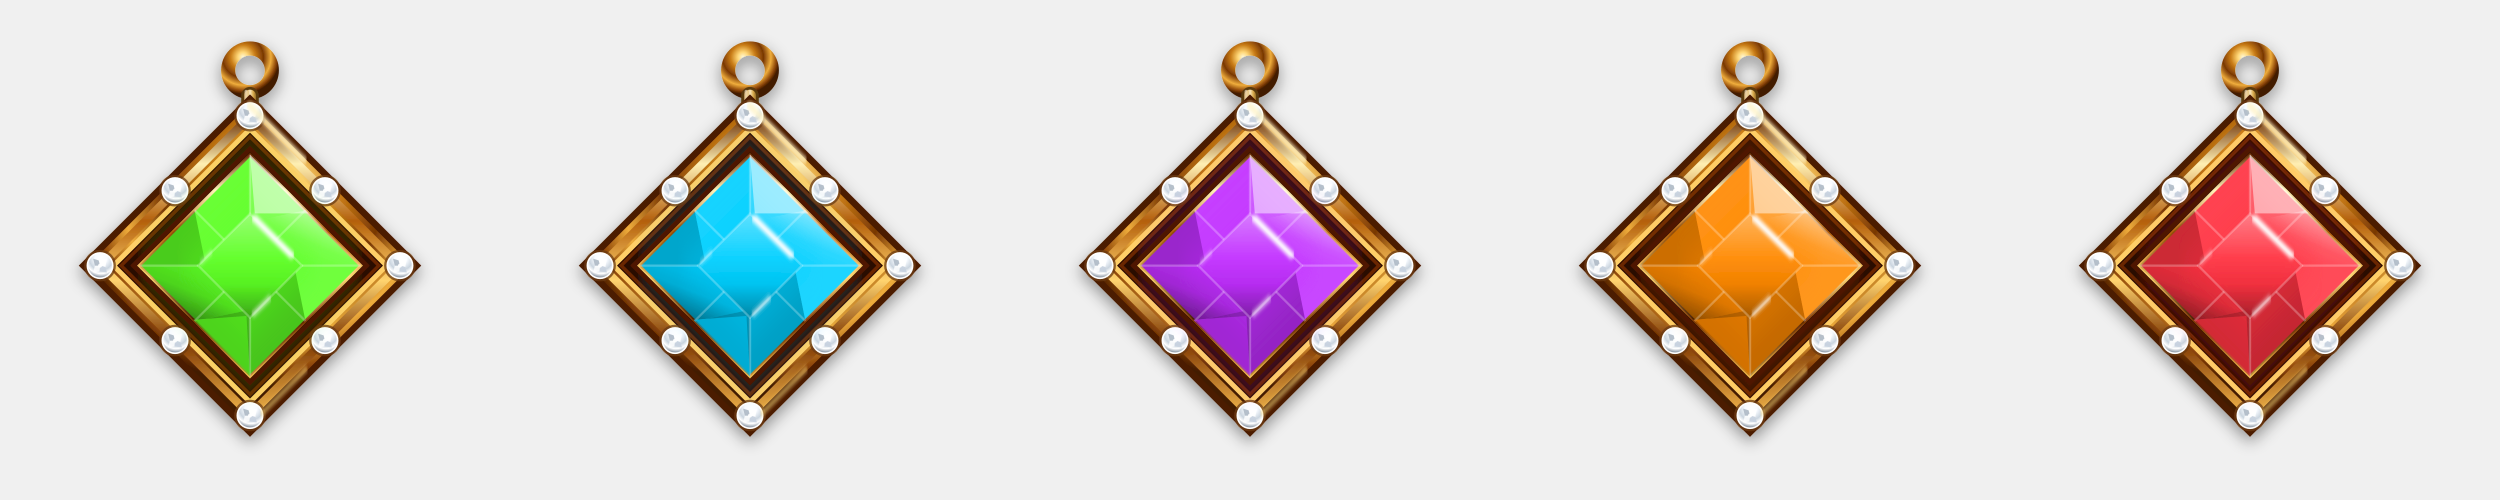
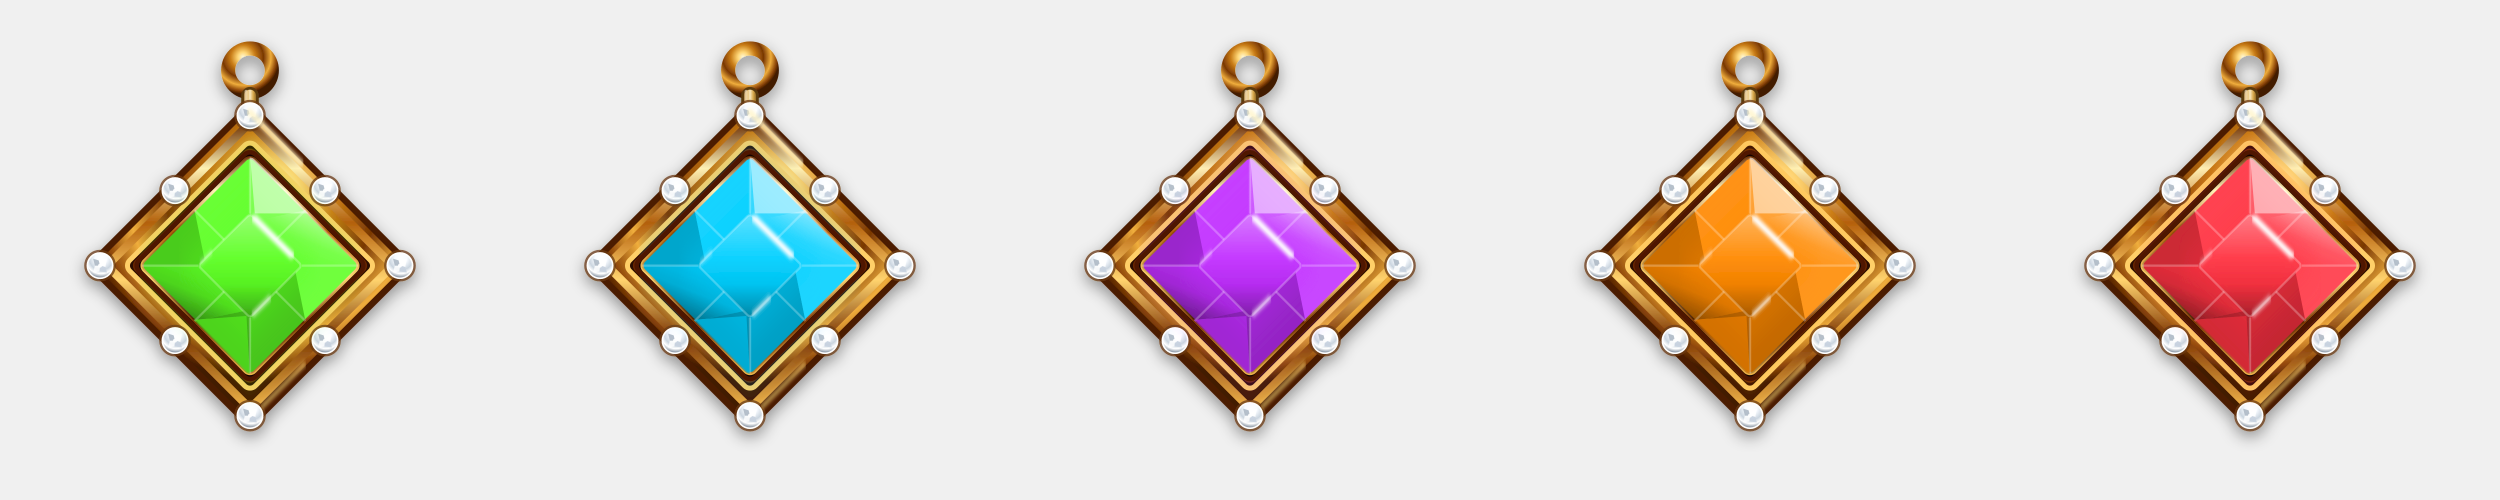
<svg xmlns="http://www.w3.org/2000/svg" xmlns:xlink="http://www.w3.org/1999/xlink" width="320" height="64" viewBox="0 0 320 64" role="img" aria-labelledby="title desc">
  <view id="sessions" viewBox="0 0 64 64" />
  <view id="consultations" viewBox="64 0 64 64" />
  <view id="content" viewBox="128 0 64 64" />
  <view id="notes" viewBox="192 0 64 64" />
  <view id="info" viewBox="256 0 64 64" />
  <defs>
    <radialGradient id="gold-face" cx=".34" cy=".2" r=".84">
      <stop offset="0" stop-color="#FFF8D7" />
      <stop offset=".14" stop-color="#FFD777" />
      <stop offset=".34" stop-color="#C77A14" />
      <stop offset=".56" stop-color="#793804" />
      <stop offset=".76" stop-color="#EFAD3C" />
      <stop offset=".91" stop-color="#8E4709" />
      <stop offset="1" stop-color="#431A00" />
    </radialGradient>
    <linearGradient id="gold-edge" x1="0" y1="0" x2="1" y2="1">
      <stop offset="0" stop-color="#6B2C00" />
      <stop offset=".16" stop-color="#FFF0B3" />
      <stop offset=".35" stop-color="#B45F0B" />
      <stop offset=".55" stop-color="#FFD36E" />
      <stop offset=".75" stop-color="#7D3603" />
      <stop offset="1" stop-color="#F1B54A" />
    </linearGradient>
    <linearGradient id="rod-metal" x1="0" y1="0" x2="1" y2="0">
      <stop offset="0" stop-color="#6E4A16" />
      <stop offset=".28" stop-color="#D8A94A" />
      <stop offset=".5" stop-color="#F9EAC2" />
      <stop offset=".72" stop-color="#D8A94A" />
      <stop offset="1" stop-color="#6E4A16" />
    </linearGradient>
    <radialGradient id="pave-diamond" cx=".32" cy=".26" r=".75">
      <stop offset="0" stop-color="#FFFFFF" />
      <stop offset=".32" stop-color="#F8FBFF" />
      <stop offset=".63" stop-color="#CBD5DF" />
      <stop offset=".82" stop-color="#FFFFFF" />
      <stop offset="1" stop-color="#929DAA" />
    </radialGradient>
    <linearGradient id="facet-light" x1="0" y1="0" x2="1" y2="1">
      <stop offset="0" stop-color="#FFFFFF" stop-opacity=".72" />
      <stop offset=".48" stop-color="#FFFFFF" stop-opacity=".2" />
      <stop offset="1" stop-color="#FFFFFF" stop-opacity="0" />
    </linearGradient>
    <linearGradient id="facet-dark" x1="0" y1="0" x2="1" y2="1">
      <stop offset="0" stop-color="#000000" stop-opacity="0" />
      <stop offset=".55" stop-color="#000000" stop-opacity=".18" />
      <stop offset="1" stop-color="#000000" stop-opacity=".62" />
    </linearGradient>
    <linearGradient id="table-sheen" x1="0" y1="0" x2="1" y2="1">
      <stop offset="0" stop-color="#FFFFFF" stop-opacity=".5" />
      <stop offset=".42" stop-color="#FFFFFF" stop-opacity=".08" />
      <stop offset=".68" stop-color="#000000" stop-opacity=".08" />
      <stop offset="1" stop-color="#000000" stop-opacity=".48" />
    </linearGradient>
    <filter id="pendant-shadow" x="-45%" y="-35%" width="190%" height="180%">
      <feGaussianBlur in="SourceAlpha" stdDeviation="1.05" result="blur" />
      <feOffset in="blur" dy=".75" result="off" />
      <feComponentTransfer in="off" result="shadow">
        <feFuncA type="linear" slope=".4" />
      </feComponentTransfer>
      <feMerge>
        <feMergeNode in="shadow" />
        <feMergeNode in="SourceGraphic" />
      </feMerge>
    </filter>
    <filter id="stone-haze" x="-45%" y="-45%" width="190%" height="190%">
      <feGaussianBlur stdDeviation="1.25" />
    </filter>
    <filter id="edge-glint" x="-40%" y="-80%" width="180%" height="260%">
      <feGaussianBlur stdDeviation=".22" />
    </filter>
+     <clipPath id="stone-clip" clipPathUnits="userSpaceOnUse">
+       <rect x="-8.65" y="-8.65" width="17.3" height="17.3" rx=".76" />
+     </clipPath>
    <g id="pave-jewel">
      <circle r="1.75" fill="#6A3A12" opacity=".76" />
      <circle r="1.4" fill="url(#pave-diamond)" stroke="#FFFFFF" stroke-width=".18" />
      <path d="M0,-1.08 .52,-.3 0,0 -.52,-.3Z" fill="#FFFFFF" opacity=".96" />
      <path d="M1.08,0 .4,.5 0,0 .52,-.3Z" fill="#C7D2DF" opacity=".88" />
      <path d="M0,1.08 -.4,.4 0,0 .4,.5Z" fill="#FFFFFF" opacity=".82" />
      <path d="M-1.08,0 -.52,-.3 0,0 -.4,.4Z" fill="#AEB9C5" opacity=".9" />
      <circle r=".22" fill="#FFFFFF" opacity=".94" />
    </g>
    <g id="pendant-chrome">
      <circle cx="32" cy="9" r="2.8" fill="none" stroke="url(#gold-face)" stroke-width="1.8" />
      <rect x="31.05" y="11.3" width="1.9" height="5.4" rx=".95" fill="url(#rod-metal)" stroke="#5A3B10" stroke-width=".35" />
      <line x1="31.5" y1="11.7" x2="31.5" y2="16" stroke="#FCEFD8" stroke-width=".4" stroke-linecap="round" opacity=".6" />
      <g transform="translate(32 34) rotate(45) scale(1.16)">
-         <rect x="-13" y="-13" width="26" height="26" fill="url(#gold-face)" stroke="#4B1A00" stroke-width=".72" />
-         <rect x="-11.65" y="-11.65" width="23.3" height="23.3" fill="none" stroke="url(#gold-edge)" stroke-width=".9" />
-         <rect x="-10.65" y="-10.65" width="21.3" height="21.3" fill="#2C0A00" stroke="#FFCF68" stroke-width=".55" />
-         <rect x="-10.05" y="-10.05" width="20.1" height="20.1" fill="none" stroke="#6A2702" stroke-width=".38" />
+         <rect x="-12.5" y="-12.5" width="25" height="25" rx="1.05" fill="url(#gold-face)" stroke="#4B1A00" stroke-width=".72" />
+         <rect x="-11.15" y="-11.15" width="22.3" height="22.3" rx=".92" fill="none" stroke="url(#gold-edge)" stroke-width=".9" />
+         <rect x="-9.8" y="-9.8" width="19.6" height="19.6" rx=".82" fill="#2C0A00" stroke="#FFCF68" stroke-width=".55" />
+         <rect x="-9.2" y="-9.2" width="18.4" height="18.4" rx=".68" fill="none" stroke="#6A2702" stroke-width=".38" />
        <use href="#pave-jewel" xlink:href="#pave-jewel" transform="translate(-11.7 -11.7)" />
        <use href="#pave-jewel" xlink:href="#pave-jewel" transform="translate(0 -11.7)" />
        <use href="#pave-jewel" xlink:href="#pave-jewel" transform="translate(11.7 -11.7)" />
        <use href="#pave-jewel" xlink:href="#pave-jewel" transform="translate(11.7 0)" />
        <use href="#pave-jewel" xlink:href="#pave-jewel" transform="translate(11.7 11.7)" />
        <use href="#pave-jewel" xlink:href="#pave-jewel" transform="translate(0 11.7)" />
        <use href="#pave-jewel" xlink:href="#pave-jewel" transform="translate(-11.7 11.7)" />
        <use href="#pave-jewel" xlink:href="#pave-jewel" transform="translate(-11.7 0)" />
-         <path d="M-12.45 -12.45 H-4.1" stroke="#FFF4C8" stroke-width=".72" stroke-linecap="round" opacity=".78" filter="url(#edge-glint)" />
-         <path d="M12.45 3.8 V10.5" stroke="#FFD978" stroke-width=".52" stroke-linecap="round" opacity=".58" filter="url(#edge-glint)" />
+         <path d="M-11.95 -11.95 H-4.1" stroke="#FFF4C8" stroke-width=".72" stroke-linecap="round" opacity=".78" filter="url(#edge-glint)" />
+         <path d="M11.95 3.55 V9.9" stroke="#FFD978" stroke-width=".52" stroke-linecap="round" opacity=".58" filter="url(#edge-glint)" />
      </g>
    </g>
    <g id="pendant-stone">
      <g transform="translate(32 34) rotate(45) scale(1.16)">
-         <rect x="-8.9" y="-8.9" width="17.8" height="17.8" fill="currentColor" opacity=".36" filter="url(#stone-haze)" />
-         <rect x="-9.1" y="-9.1" width="18.2" height="18.2" fill="#160500" stroke="#4F1700" stroke-width=".5" />
-         <rect x="-8.65" y="-8.65" width="17.3" height="17.3" fill="currentColor" stroke="url(#gold-edge)" stroke-width=".34" />
-         <path d="M-8.65-8.65H0L-3.45-3.45Z" fill="#FFFFFF" opacity=".26" />
-         <path d="M0-8.65H8.65L3.45-3.45H-3.45Z" fill="url(#facet-light)" opacity=".88" />
-         <path d="M8.65-8.65V0L3.45-3.45Z" fill="#FFFFFF" opacity=".12" />
-         <path d="M8.65 0V8.65L3.45 3.45V-3.45Z" fill="#000000" opacity=".23" />
-         <path d="M8.65 8.65H0L3.45 3.45Z" fill="#000000" opacity=".38" />
-         <path d="M0 8.65H-8.65L-3.45 3.45H3.45Z" fill="url(#facet-dark)" opacity=".92" />
-         <path d="M-8.65 8.65V0L-3.45 3.45Z" fill="#000000" opacity=".2" />
-         <path d="M-8.65 0V-8.65L-3.45-3.45V3.45Z" fill="#FFFFFF" opacity=".08" />
-         <rect x="-4.05" y="-4.05" width="8.1" height="8.1" fill="currentColor" />
-         <rect x="-4.05" y="-4.05" width="8.1" height="8.1" fill="url(#table-sheen)" />
-         <rect x="-5.7" y="-5.7" width="11.4" height="11.4" fill="currentColor" opacity=".28" filter="url(#stone-haze)" />
-         <g fill="none" stroke="#FFFFFF" stroke-opacity=".25" stroke-width=".25">
-           <rect x="-4.05" y="-4.05" width="8.1" height="8.1" />
-           <path d="M-8.65-8.65-4.05-4.05M8.65-8.65 4.05-4.05M8.65 8.65 4.05 4.05M-8.65 8.65-4.05 4.05" />
-           <path d="M0-8.65V-4.05M8.65 0H4.05M0 8.65V4.05M-8.65 0H-4.05" />
+         <rect x="-8.9" y="-8.9" width="17.8" height="17.8" rx=".8" fill="currentColor" opacity=".36" filter="url(#stone-haze)" />
+         <rect x="-9.1" y="-9.1" width="18.2" height="18.2" rx=".88" fill="#160500" stroke="#4F1700" stroke-width=".5" />
+         <rect x="-8.65" y="-8.65" width="17.3" height="17.3" rx=".76" fill="currentColor" stroke="url(#gold-edge)" stroke-width=".34" />
+         <g clip-path="url(#stone-clip)">
+           <path d="M-8.65-8.65H0L-3.45-3.45Z" fill="#FFFFFF" opacity=".26" />
+           <path d="M0-8.65H8.65L3.45-3.45H-3.45Z" fill="url(#facet-light)" opacity=".88" />
+           <path d="M8.65-8.65V0L3.45-3.45Z" fill="#FFFFFF" opacity=".12" />
+           <path d="M8.65 0V8.65L3.45 3.45V-3.45Z" fill="#000000" opacity=".23" />
+           <path d="M8.65 8.65H0L3.45 3.45Z" fill="#000000" opacity=".38" />
+           <path d="M0 8.65H-8.65L-3.45 3.45H3.45Z" fill="url(#facet-dark)" opacity=".92" />
+           <path d="M-8.65 8.65V0L-3.45 3.45Z" fill="#000000" opacity=".2" />
+           <path d="M-8.65 0V-8.65L-3.45-3.45V3.45Z" fill="#FFFFFF" opacity=".08" />
+           <rect x="-4.05" y="-4.05" width="8.1" height="8.1" rx=".38" fill="currentColor" />
+           <rect x="-4.05" y="-4.05" width="8.1" height="8.1" rx=".38" fill="url(#table-sheen)" />
+           <rect x="-5.7" y="-5.7" width="11.4" height="11.4" rx=".52" fill="currentColor" opacity=".28" filter="url(#stone-haze)" />
+           <g fill="none" stroke="#FFFFFF" stroke-opacity=".25" stroke-width=".25">
+             <rect x="-4.05" y="-4.05" width="8.1" height="8.1" rx=".38" />
+             <path d="M-8.65-8.65-4.05-4.05M8.65-8.65 4.05-4.05M8.65 8.65 4.05 4.05M-8.65 8.65-4.05 4.05" />
+             <path d="M0-8.65V-4.05M8.65 0H4.05M0 8.65V4.05M-8.65 0H-4.05" />
+           </g>
+           <path d="M-8.65-8.65H.5L-3.7-4.45Z" fill="#FFFFFF" opacity=".48" />
+           <path d="M8.65 8.65H-.2L3.65 4.2Z" fill="currentColor" opacity=".55" />
+           <path d="M-3.25-4.05H2.35" stroke="#FFFFFF" stroke-width=".72" stroke-linecap="round" opacity=".92" filter="url(#edge-glint)" />
+           <path d="M4.05 1.1V3.45" stroke="#FFFFFF" stroke-width=".52" stroke-linecap="round" opacity=".6" filter="url(#edge-glint)" />
+           <path d="M-4.05 2.05V3.55" stroke="#FFFFFF" stroke-width=".38" stroke-linecap="round" opacity=".42" filter="url(#edge-glint)" />
        </g>
-         <path d="M-8.65-8.65H.5L-3.7-4.45Z" fill="#FFFFFF" opacity=".48" />
-         <path d="M8.65 8.65H-.2L3.65 4.2Z" fill="currentColor" opacity=".55" />
-         <path d="M-3.25-4.05H2.35" stroke="#FFFFFF" stroke-width=".72" stroke-linecap="round" opacity=".92" filter="url(#edge-glint)" />
-         <path d="M4.05 1.1V3.45" stroke="#FFFFFF" stroke-width=".52" stroke-linecap="round" opacity=".6" filter="url(#edge-glint)" />
-         <path d="M-4.05 2.05V3.55" stroke="#FFFFFF" stroke-width=".38" stroke-linecap="round" opacity=".42" filter="url(#edge-glint)" />
      </g>
    </g>
  </defs>
  <g id="sessions-icon" filter="url(#pendant-shadow)">
    <use href="#pendant-chrome" xlink:href="#pendant-chrome" />
    <use href="#pendant-stone" xlink:href="#pendant-stone" color="#5CFF24" />
  </g>
  <g id="consultations-icon" transform="translate(64 0)" filter="url(#pendant-shadow)">
    <use href="#pendant-chrome" xlink:href="#pendant-chrome" />
    <use href="#pendant-stone" xlink:href="#pendant-stone" color="#00CFFF" />
  </g>
  <g id="content-icon" transform="translate(128 0)" filter="url(#pendant-shadow)">
    <use href="#pendant-chrome" xlink:href="#pendant-chrome" />
    <use href="#pendant-stone" xlink:href="#pendant-stone" color="#C12FFF" />
  </g>
  <g id="notes-icon" transform="translate(192 0)" filter="url(#pendant-shadow)">
    <use href="#pendant-chrome" xlink:href="#pendant-chrome" />
    <use href="#pendant-stone" xlink:href="#pendant-stone" color="#FF8900" />
  </g>
  <g id="info-icon" transform="translate(256 0)" filter="url(#pendant-shadow)">
    <use href="#pendant-chrome" xlink:href="#pendant-chrome" />
    <use href="#pendant-stone" xlink:href="#pendant-stone" color="#FF3342" />
  </g>
</svg>
